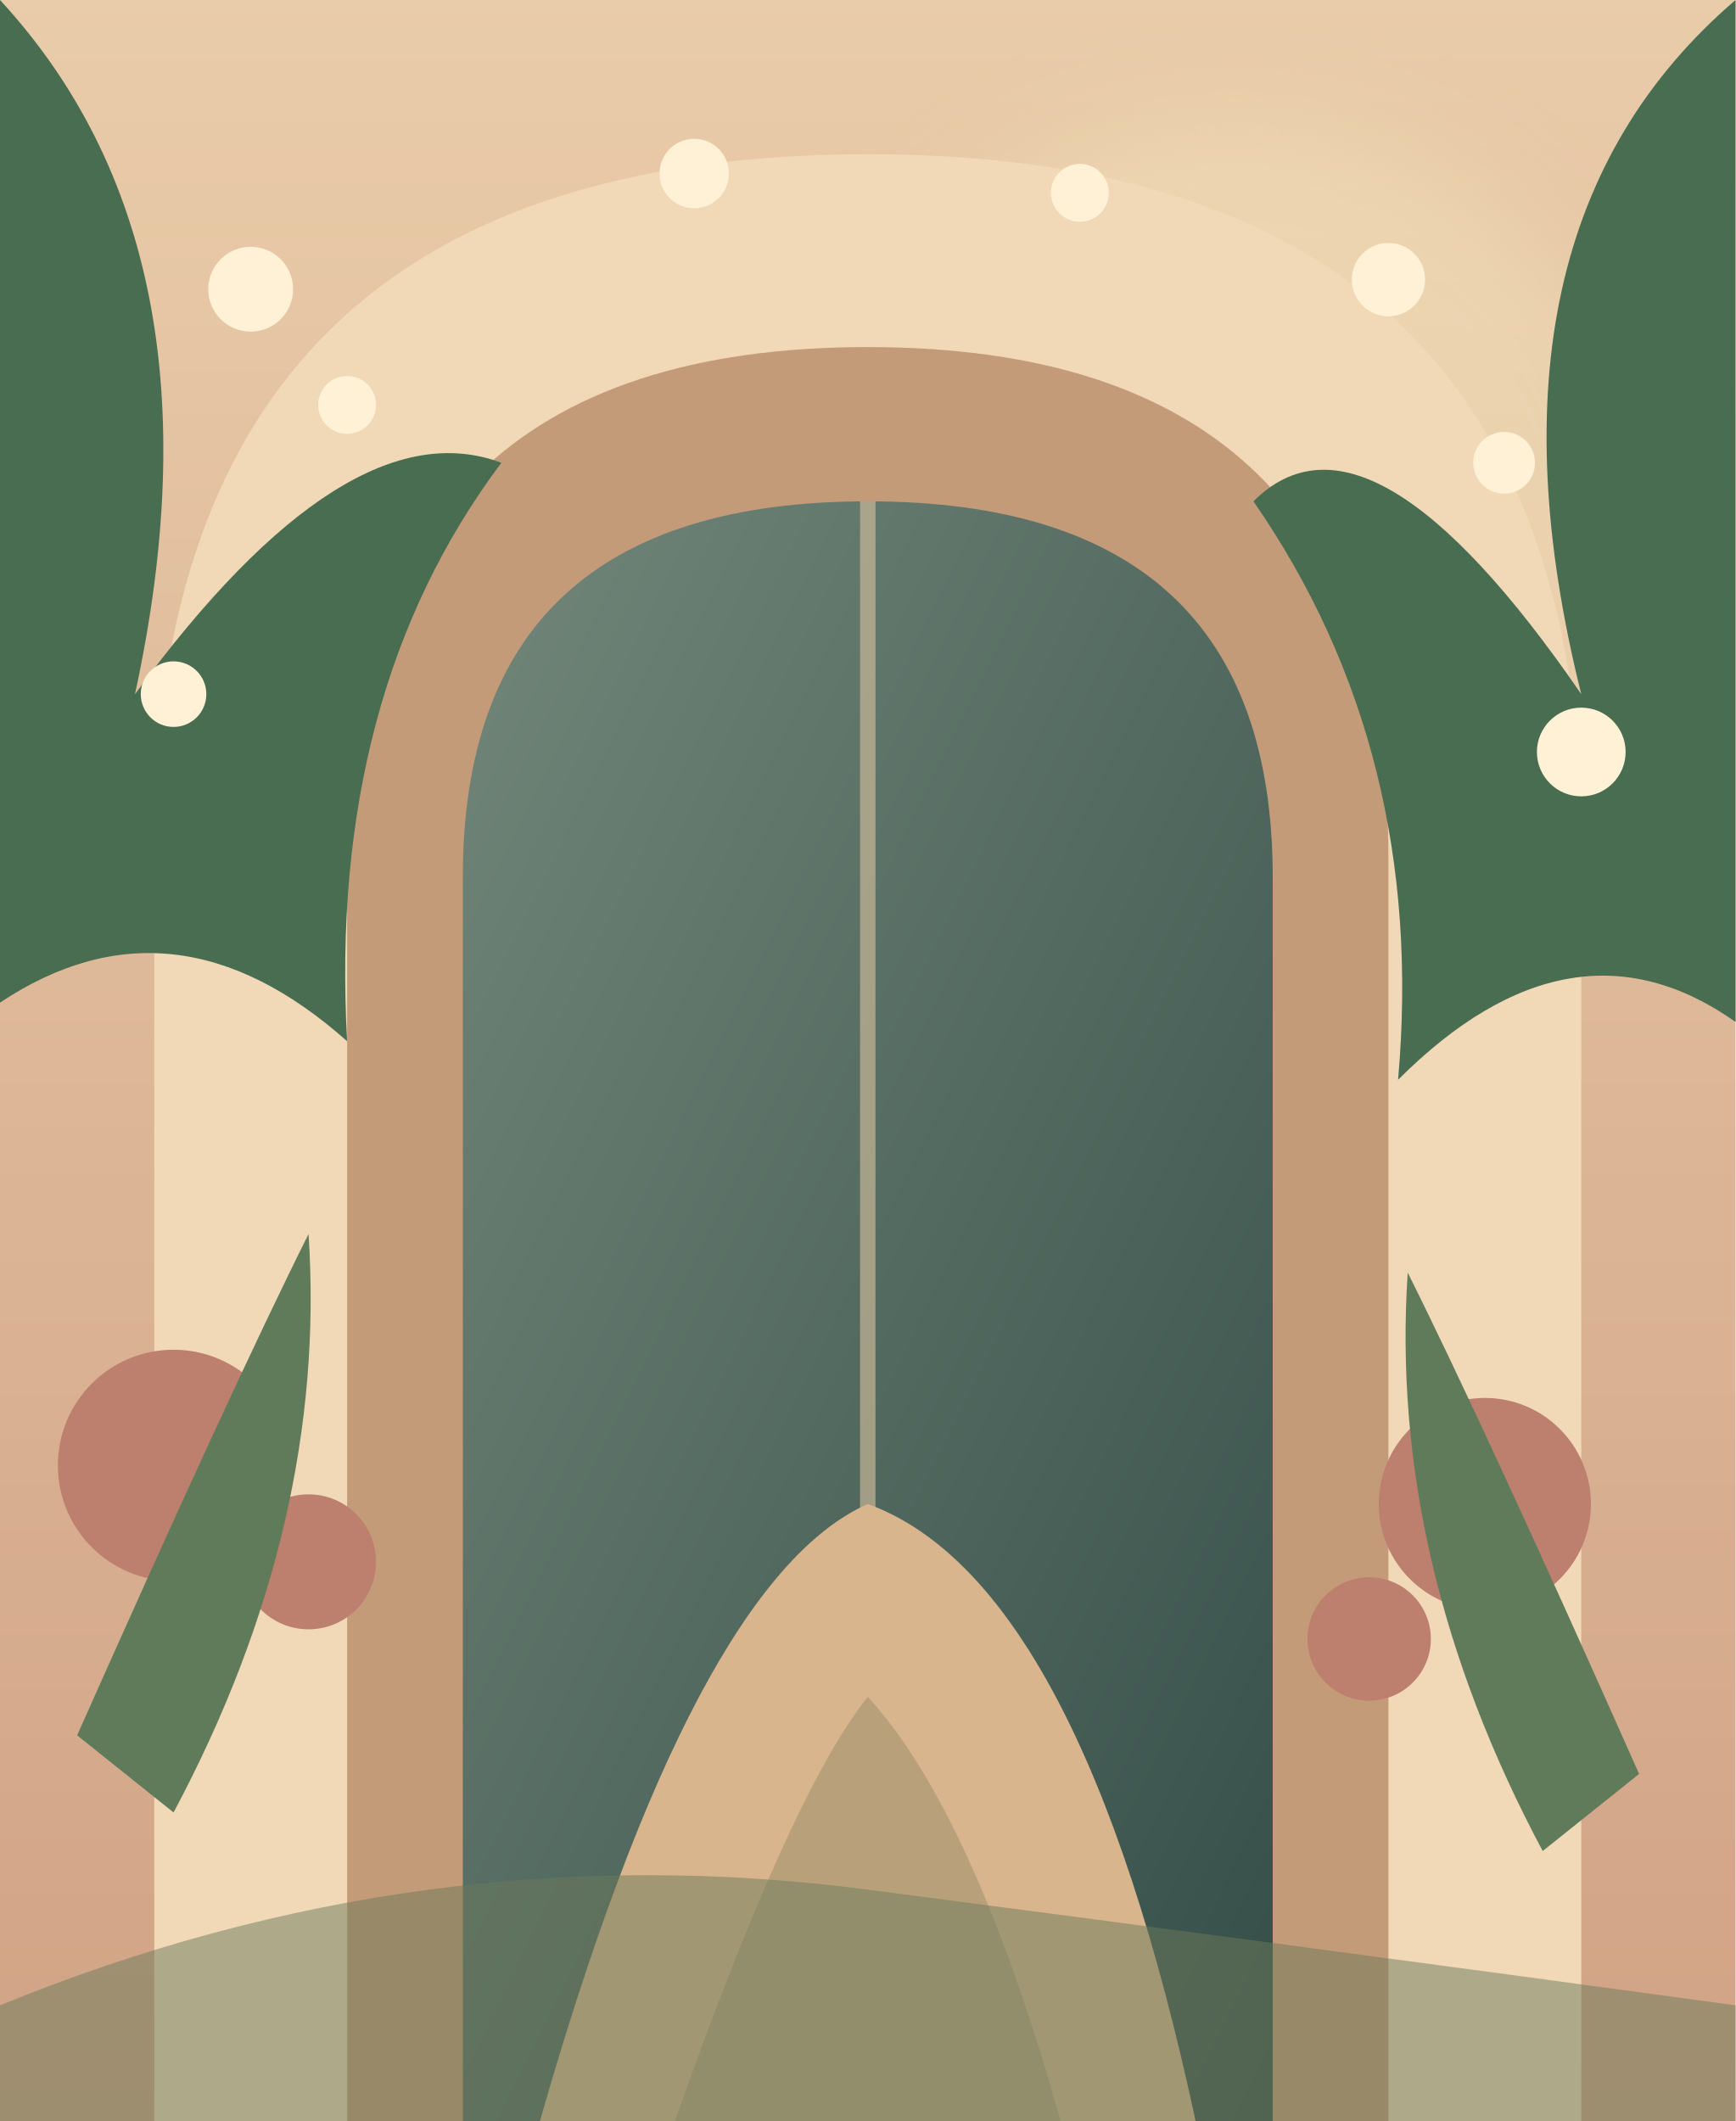
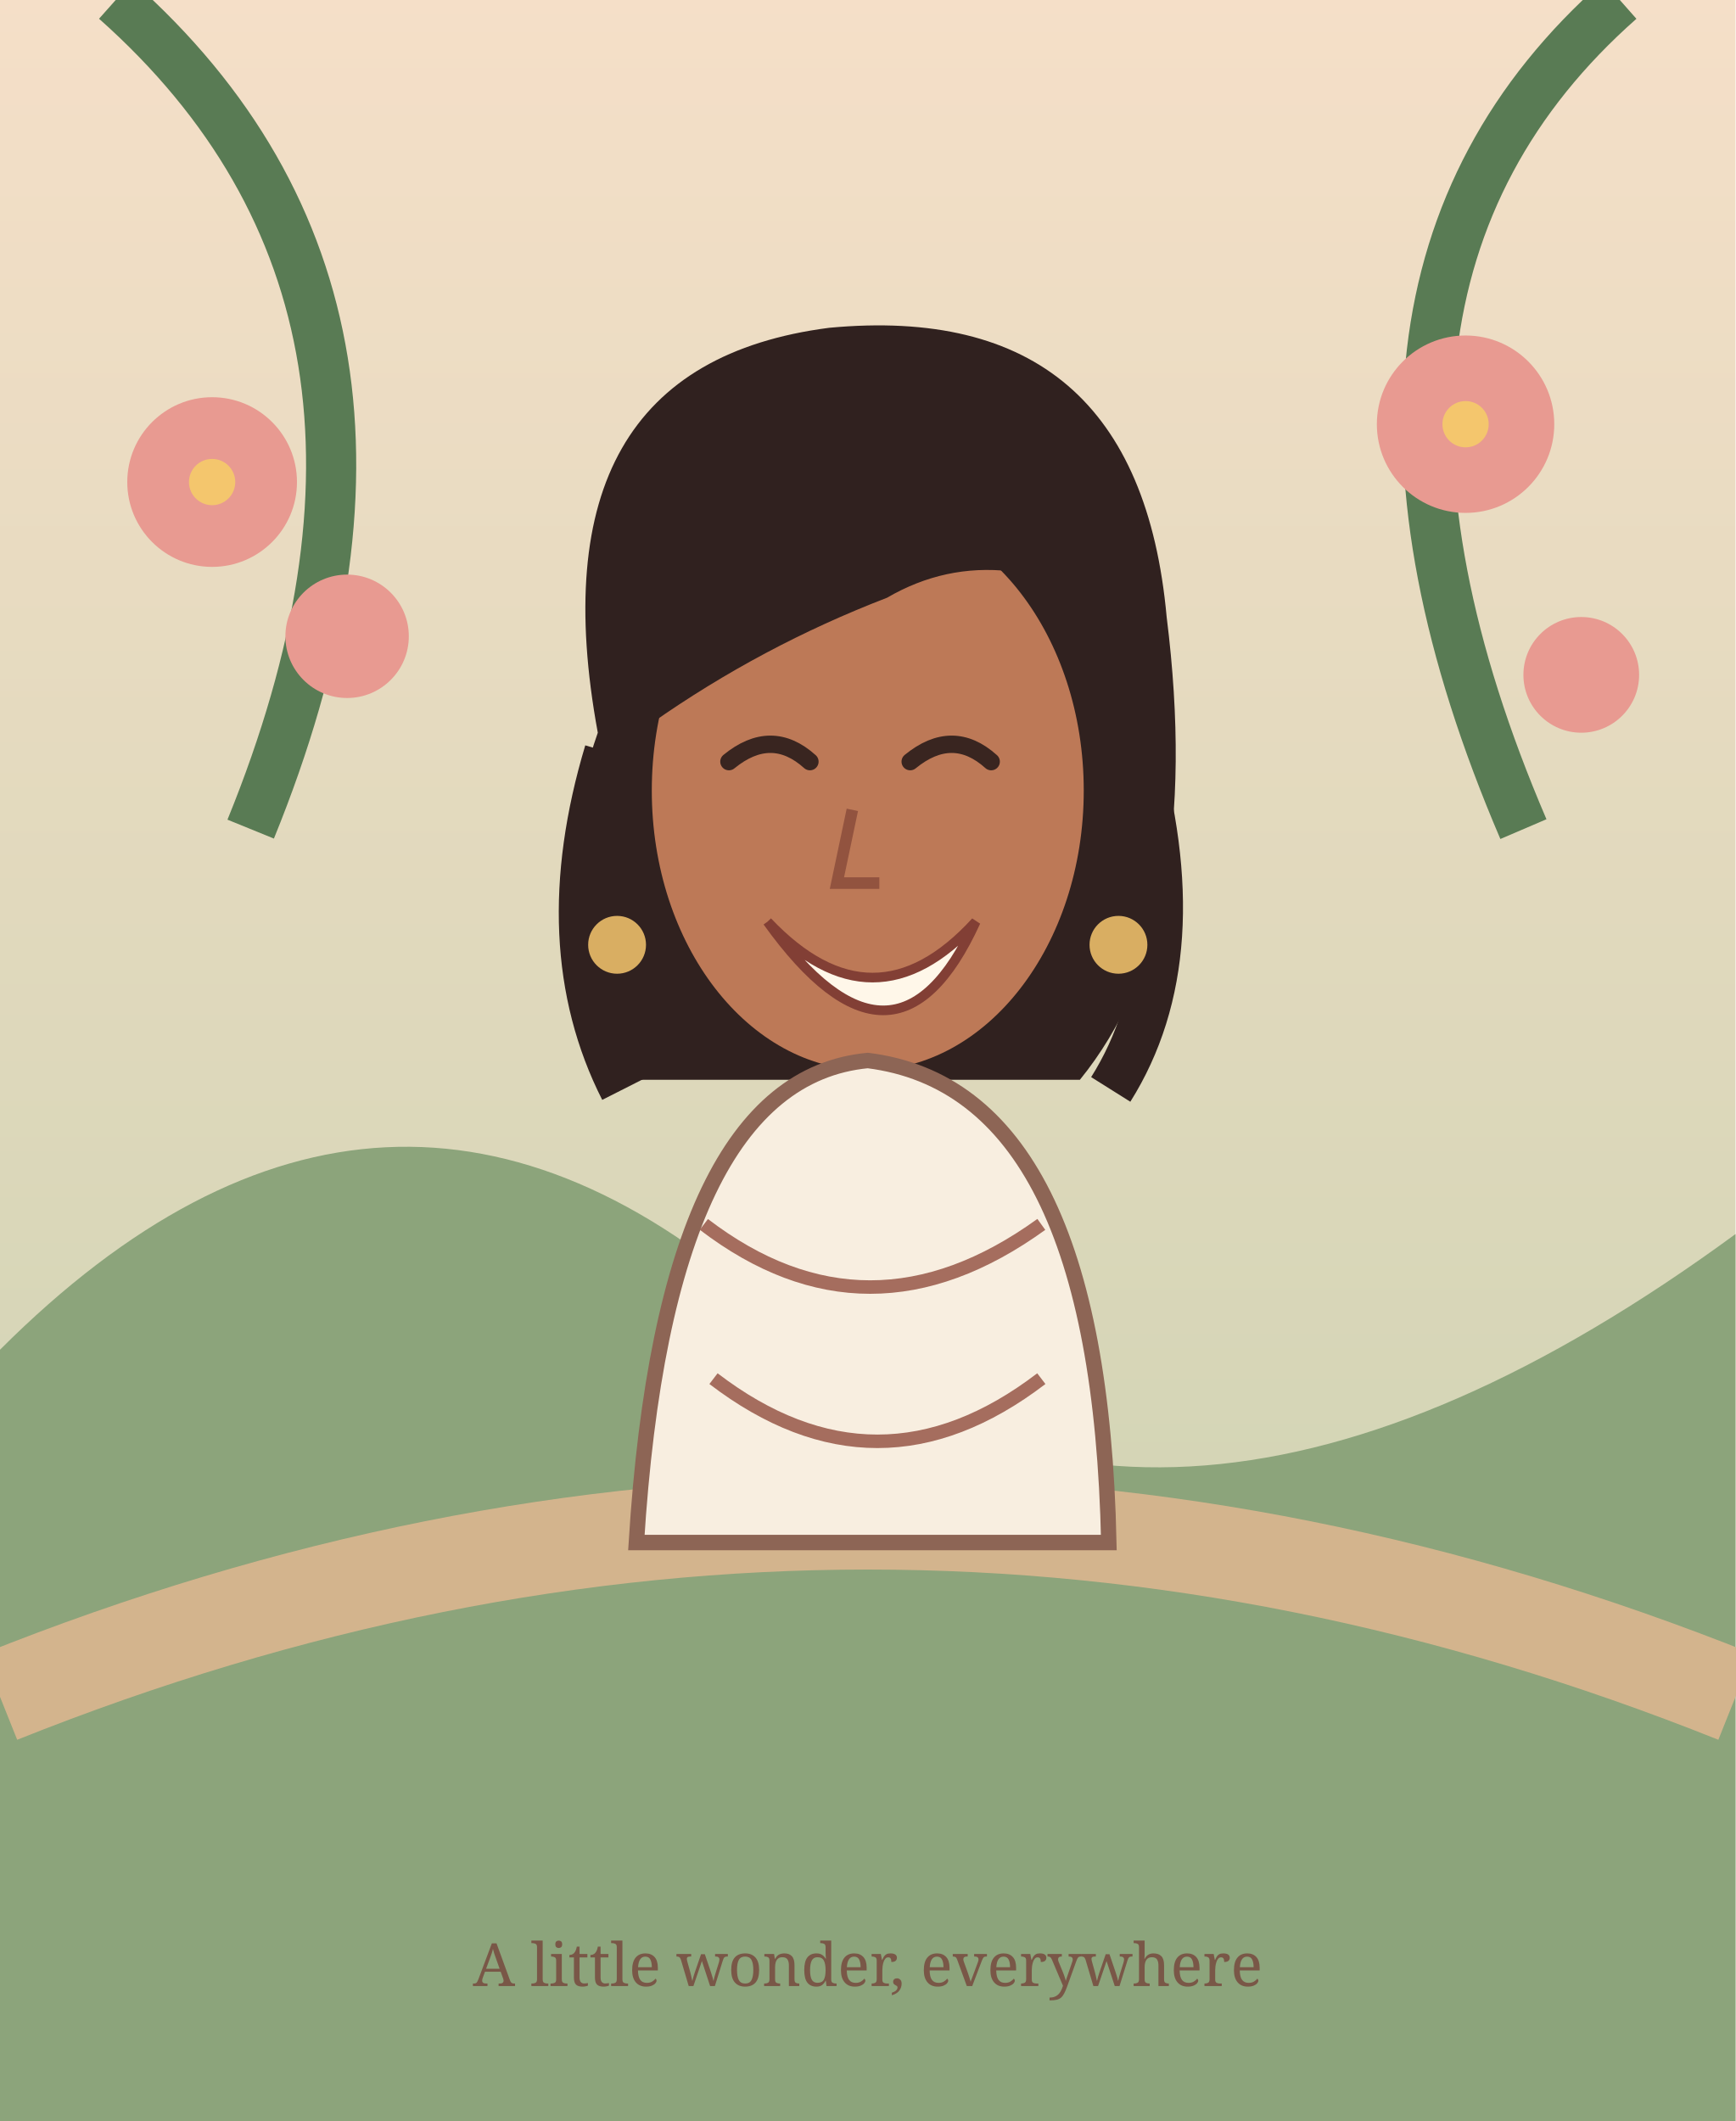
<svg xmlns="http://www.w3.org/2000/svg" viewBox="0 0 900 1100">
  <defs>
-     <linearGradient id="sky" x2="0" y2="1">
-       <stop stop-color="#f5d9b5" />
-       <stop offset="1" stop-color="#d9a98c" />
+     <linearGradient id="g" x2="0" y2="1">
+       <stop stop-color="#f5dfc8" />
+       <stop offset="1" stop-color="#c6d1ae" />
    </linearGradient>
-     <linearGradient id="door" x2="1" y2="1">
-       <stop stop-color="#73877a" />
-       <stop offset="1" stop-color="#344e48" />
-     </linearGradient>
-     <filter id="soft">
-       <feGaussianBlur stdDeviation="22" />
-     </filter>
  </defs>
-   <rect width="900" height="1100" fill="url(#sky)" />
-   <circle cx="640" cy="280" r="220" fill="#fff1c9" opacity=".5" filter="url(#soft)" />
-   <path d="M0 0h900v1100H0z" fill="#9a755c" opacity=".13" />
-   <path d="M80 1100V420Q90 80 450 80t370 340v680" fill="#f1d9b8" />
-   <path d="M180 1100V445Q180 180 450 180t270 265v655" fill="#c49b79" />
-   <path d="M240 1100V455Q240 260 450 260t210 195v645" fill="url(#door)" />
-   <path d="M450 260v840" stroke="#d9c19d" stroke-width="8" opacity=".6" />
-   <path d="M280 1100Q360 820 450 780q110 40 170 320" fill="#d9b58d" />
-   <path d="M350 1100q60-170 100-220 55 60 100 220" fill="#b8a17a" />
-   <g fill="#496d50">
-     <path d="M0 0q120 130 70 360 110-150 190-120-90 120-80 300-90-80-180-20z" />
-     <path d="M900 0Q760 120 820 360 710 200 650 260q90 130 75 300 90-90 175-30z" />
+   <rect width="900" height="1100" fill="url(#g)" />
+   <path d="M0 700Q200 500 400 680T900 640V1100H0Z" fill="#8ca47b" />
+   <path d="M60 0q180 160 70 430M840 0Q670 150 790 430" stroke="#597b54" stroke-width="26" fill="none" />
+   <g fill="#e89a91">
+     <circle cx="110" cy="250" r="44" />
+     <circle cx="180" cy="330" r="32" />
+     <circle cx="760" cy="220" r="46" />
+     <circle cx="820" cy="350" r="30" />
  </g>
-   <g fill="#fff1d5">
-     <circle cx="130" cy="150" r="22" />
-     <circle cx="180" cy="210" r="15" />
-     <circle cx="720" cy="145" r="19" />
-     <circle cx="780" cy="240" r="16" />
-     <circle cx="90" cy="360" r="17" />
-     <circle cx="820" cy="390" r="23" />
-     <circle cx="360" cy="90" r="18" />
-     <circle cx="560" cy="100" r="15" />
+   <g fill="#f4c66d">
+     <circle cx="110" cy="250" r="12" />
+     <circle cx="760" cy="220" r="12" />
  </g>
-   <g fill="#bd806e">
-     <circle cx="90" cy="760" r="60" />
-     <circle cx="160" cy="810" r="35" />
-     <circle cx="770" cy="780" r="55" />
-     <circle cx="710" cy="850" r="32" />
+   <path d="M0 880q450-180 900 0" stroke="#d3b48d" stroke-width="48" fill="none" />
+   <g transform="translate(450 400)">
+     <path d="M-140 -20Q-175 -210 -20 -230Q140 -245 155 -80Q175 80 110 160L-120 160Q-175 80 -140 -20" fill="#30211f" />
+     <ellipse cy="10" rx="112" ry="145" fill="#bd7957" />
+     <path d="M-112 -25Q-140 -180 -5 -205Q120 -210 145 -75Q70 -125 10 -90Q-55 -65 -112 -25" fill="#30211f" />
+     <path d="M-72 -5q22 -18 42 0m52 0q22 -18 42 0" stroke="#392520" stroke-width="9" fill="none" stroke-linecap="round" />
+     <path d="M-8 20l-8 38 22 0" stroke="#92533f" stroke-width="6" fill="none" />
+     <path d="M-52 78q55 58 108 0q-42 92 -108 0" fill="#fff7e9" stroke="#823f35" stroke-width="5" />
+     <path d="M-135 -10q-30 100 8 175m265-180q32 110 -12 180" stroke="#30211f" stroke-width="24" fill="none" />
+     <circle cx="-130" cy="90" r="15" fill="#d9ae62" />
+     <circle cx="130" cy="90" r="15" fill="#d9ae62" />
  </g>
-   <g fill="#607b59">
-     <path d="M40 900q80-180 120-260 10 150-70 300zM850 920q-80-180-120-260-10 150 70 300z" />
-   </g>
-   <path d="M0 1040q220-90 450-60t450 60v60H0z" fill="#6b795a" opacity=".5" />
+   <path d="M330 800q15-240 120-250 120 15 125 250z" fill="#f8eee0" stroke="#8d6555" stroke-width="8" />
+   <path d="M365 635q85 65 175 0m-170 80q85 65 170 0" stroke="#a56d5e" stroke-width="7" fill="none" />
+   <text x="450" y="1030" text-anchor="middle" font-family="Georgia,serif" font-size="31" fill="#795747">A little wonder, everywhere</text>
</svg>
